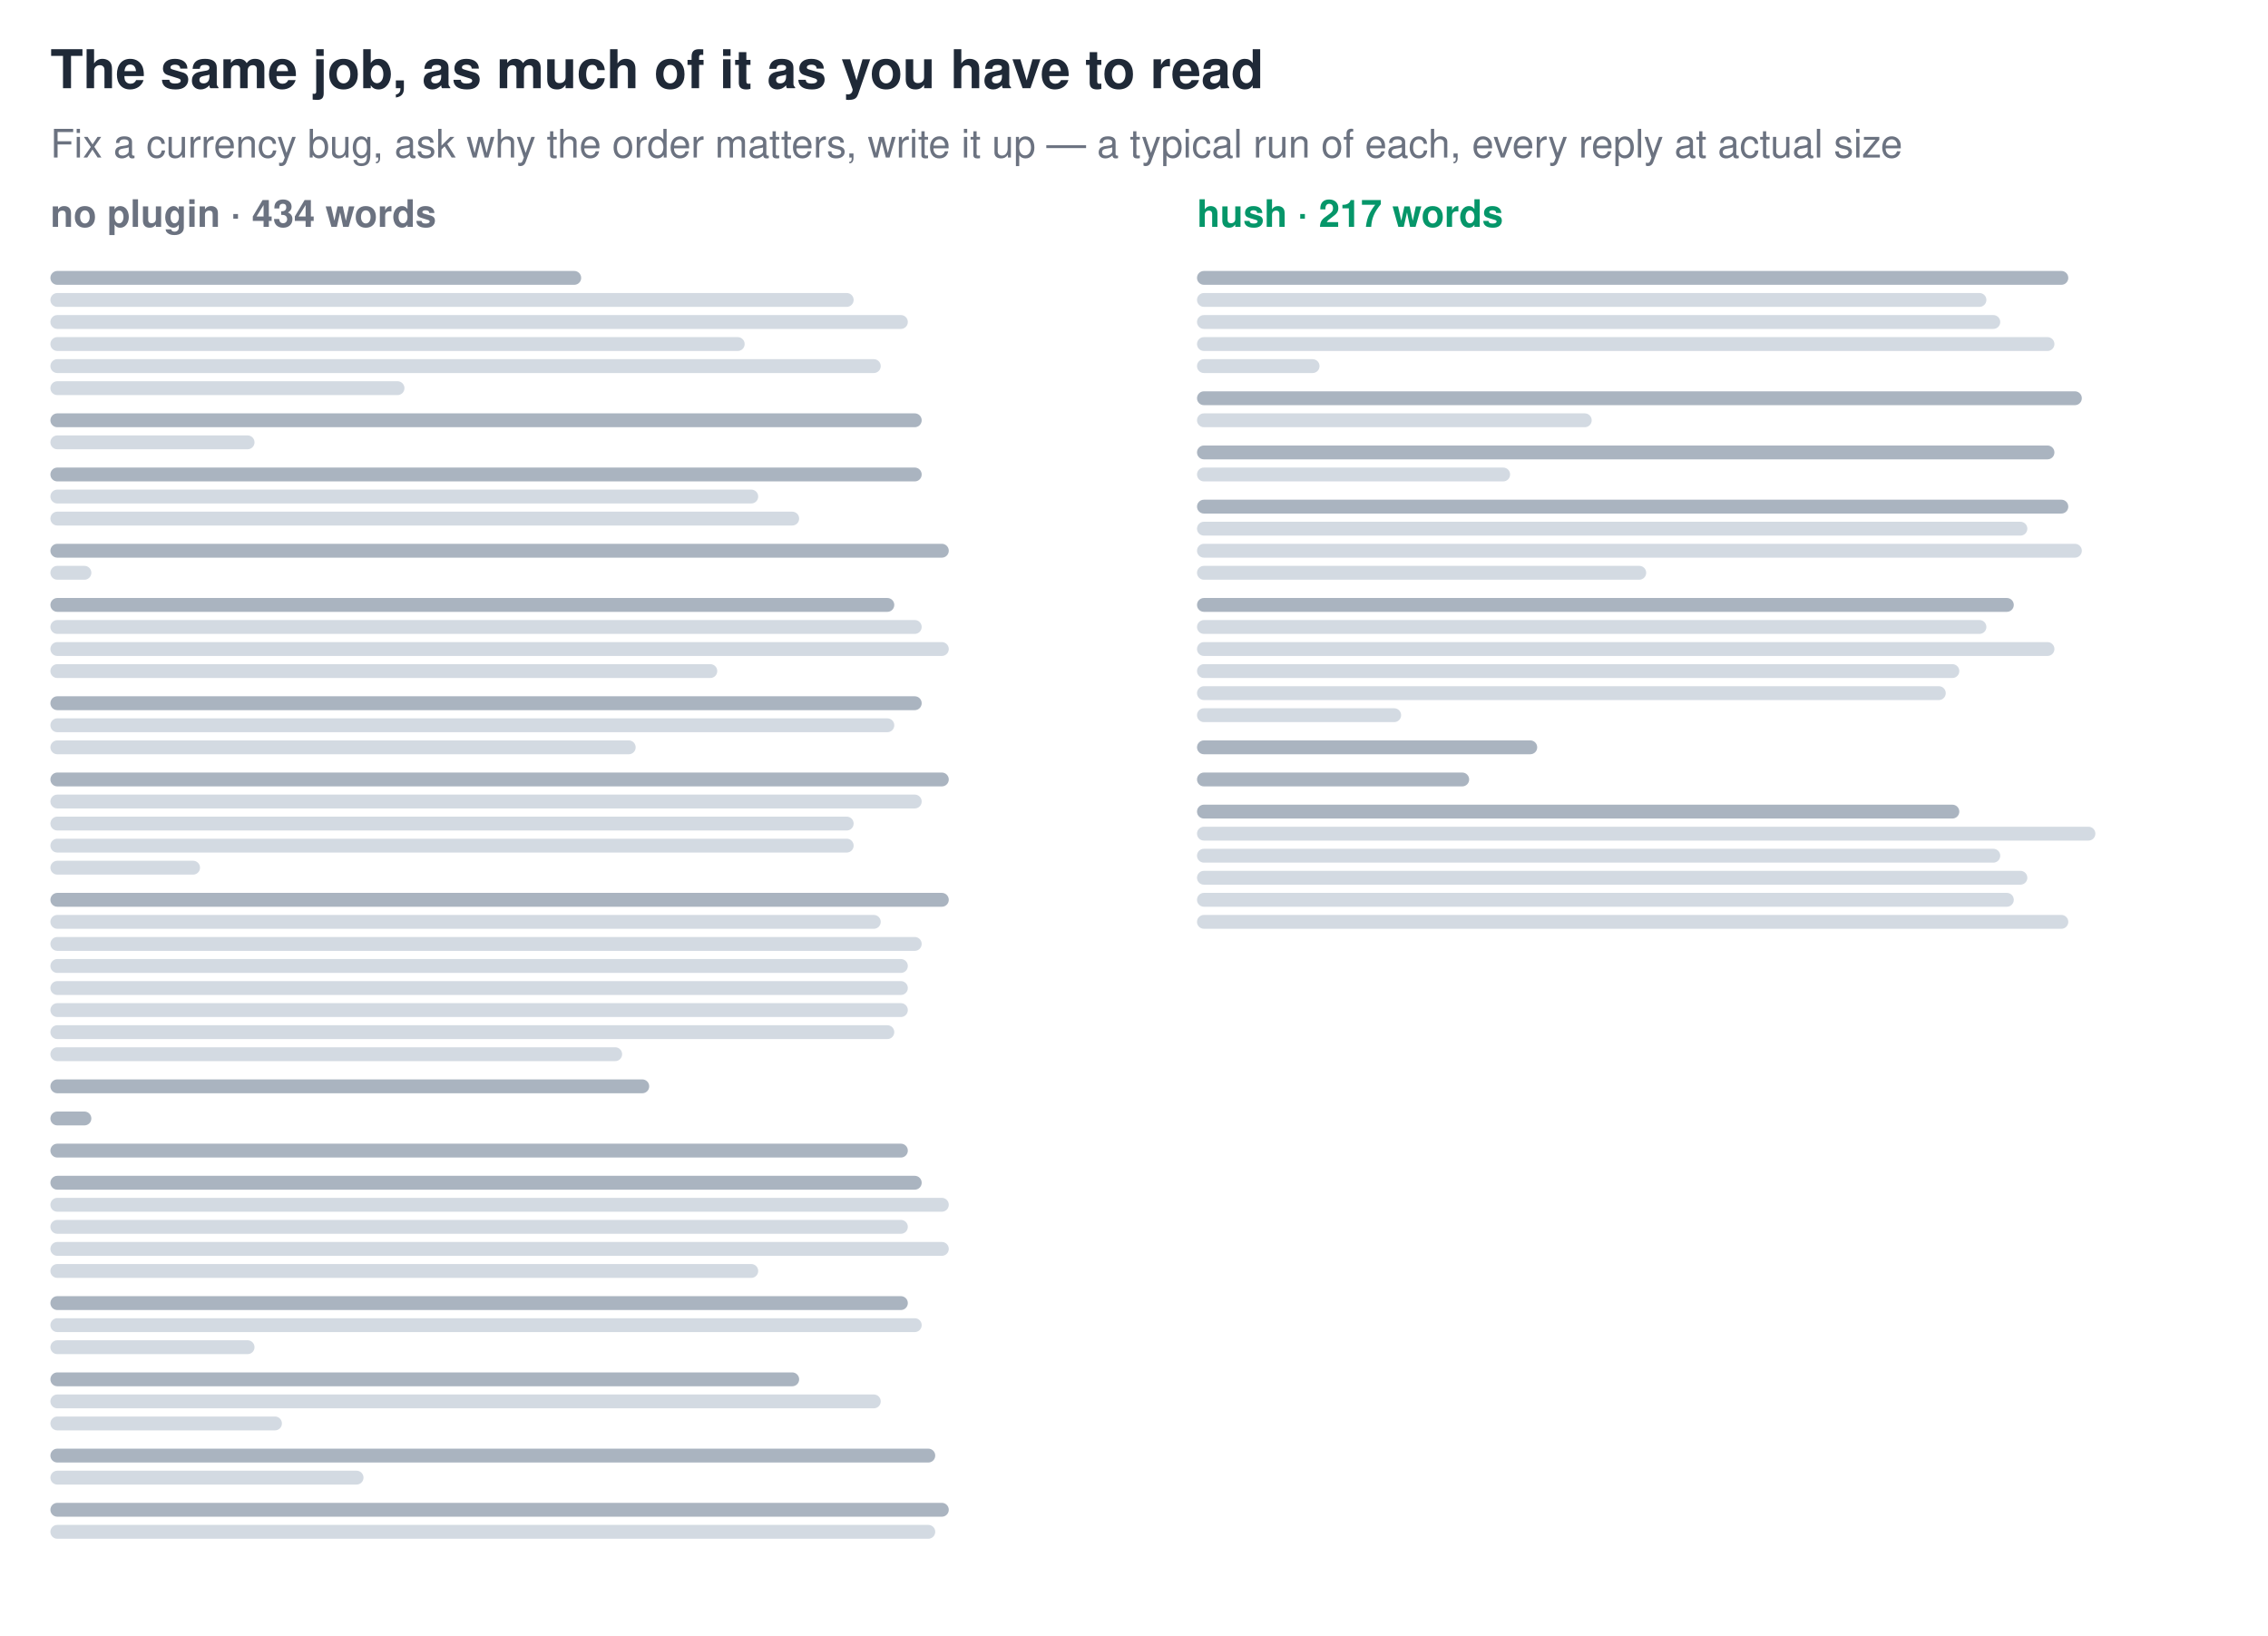
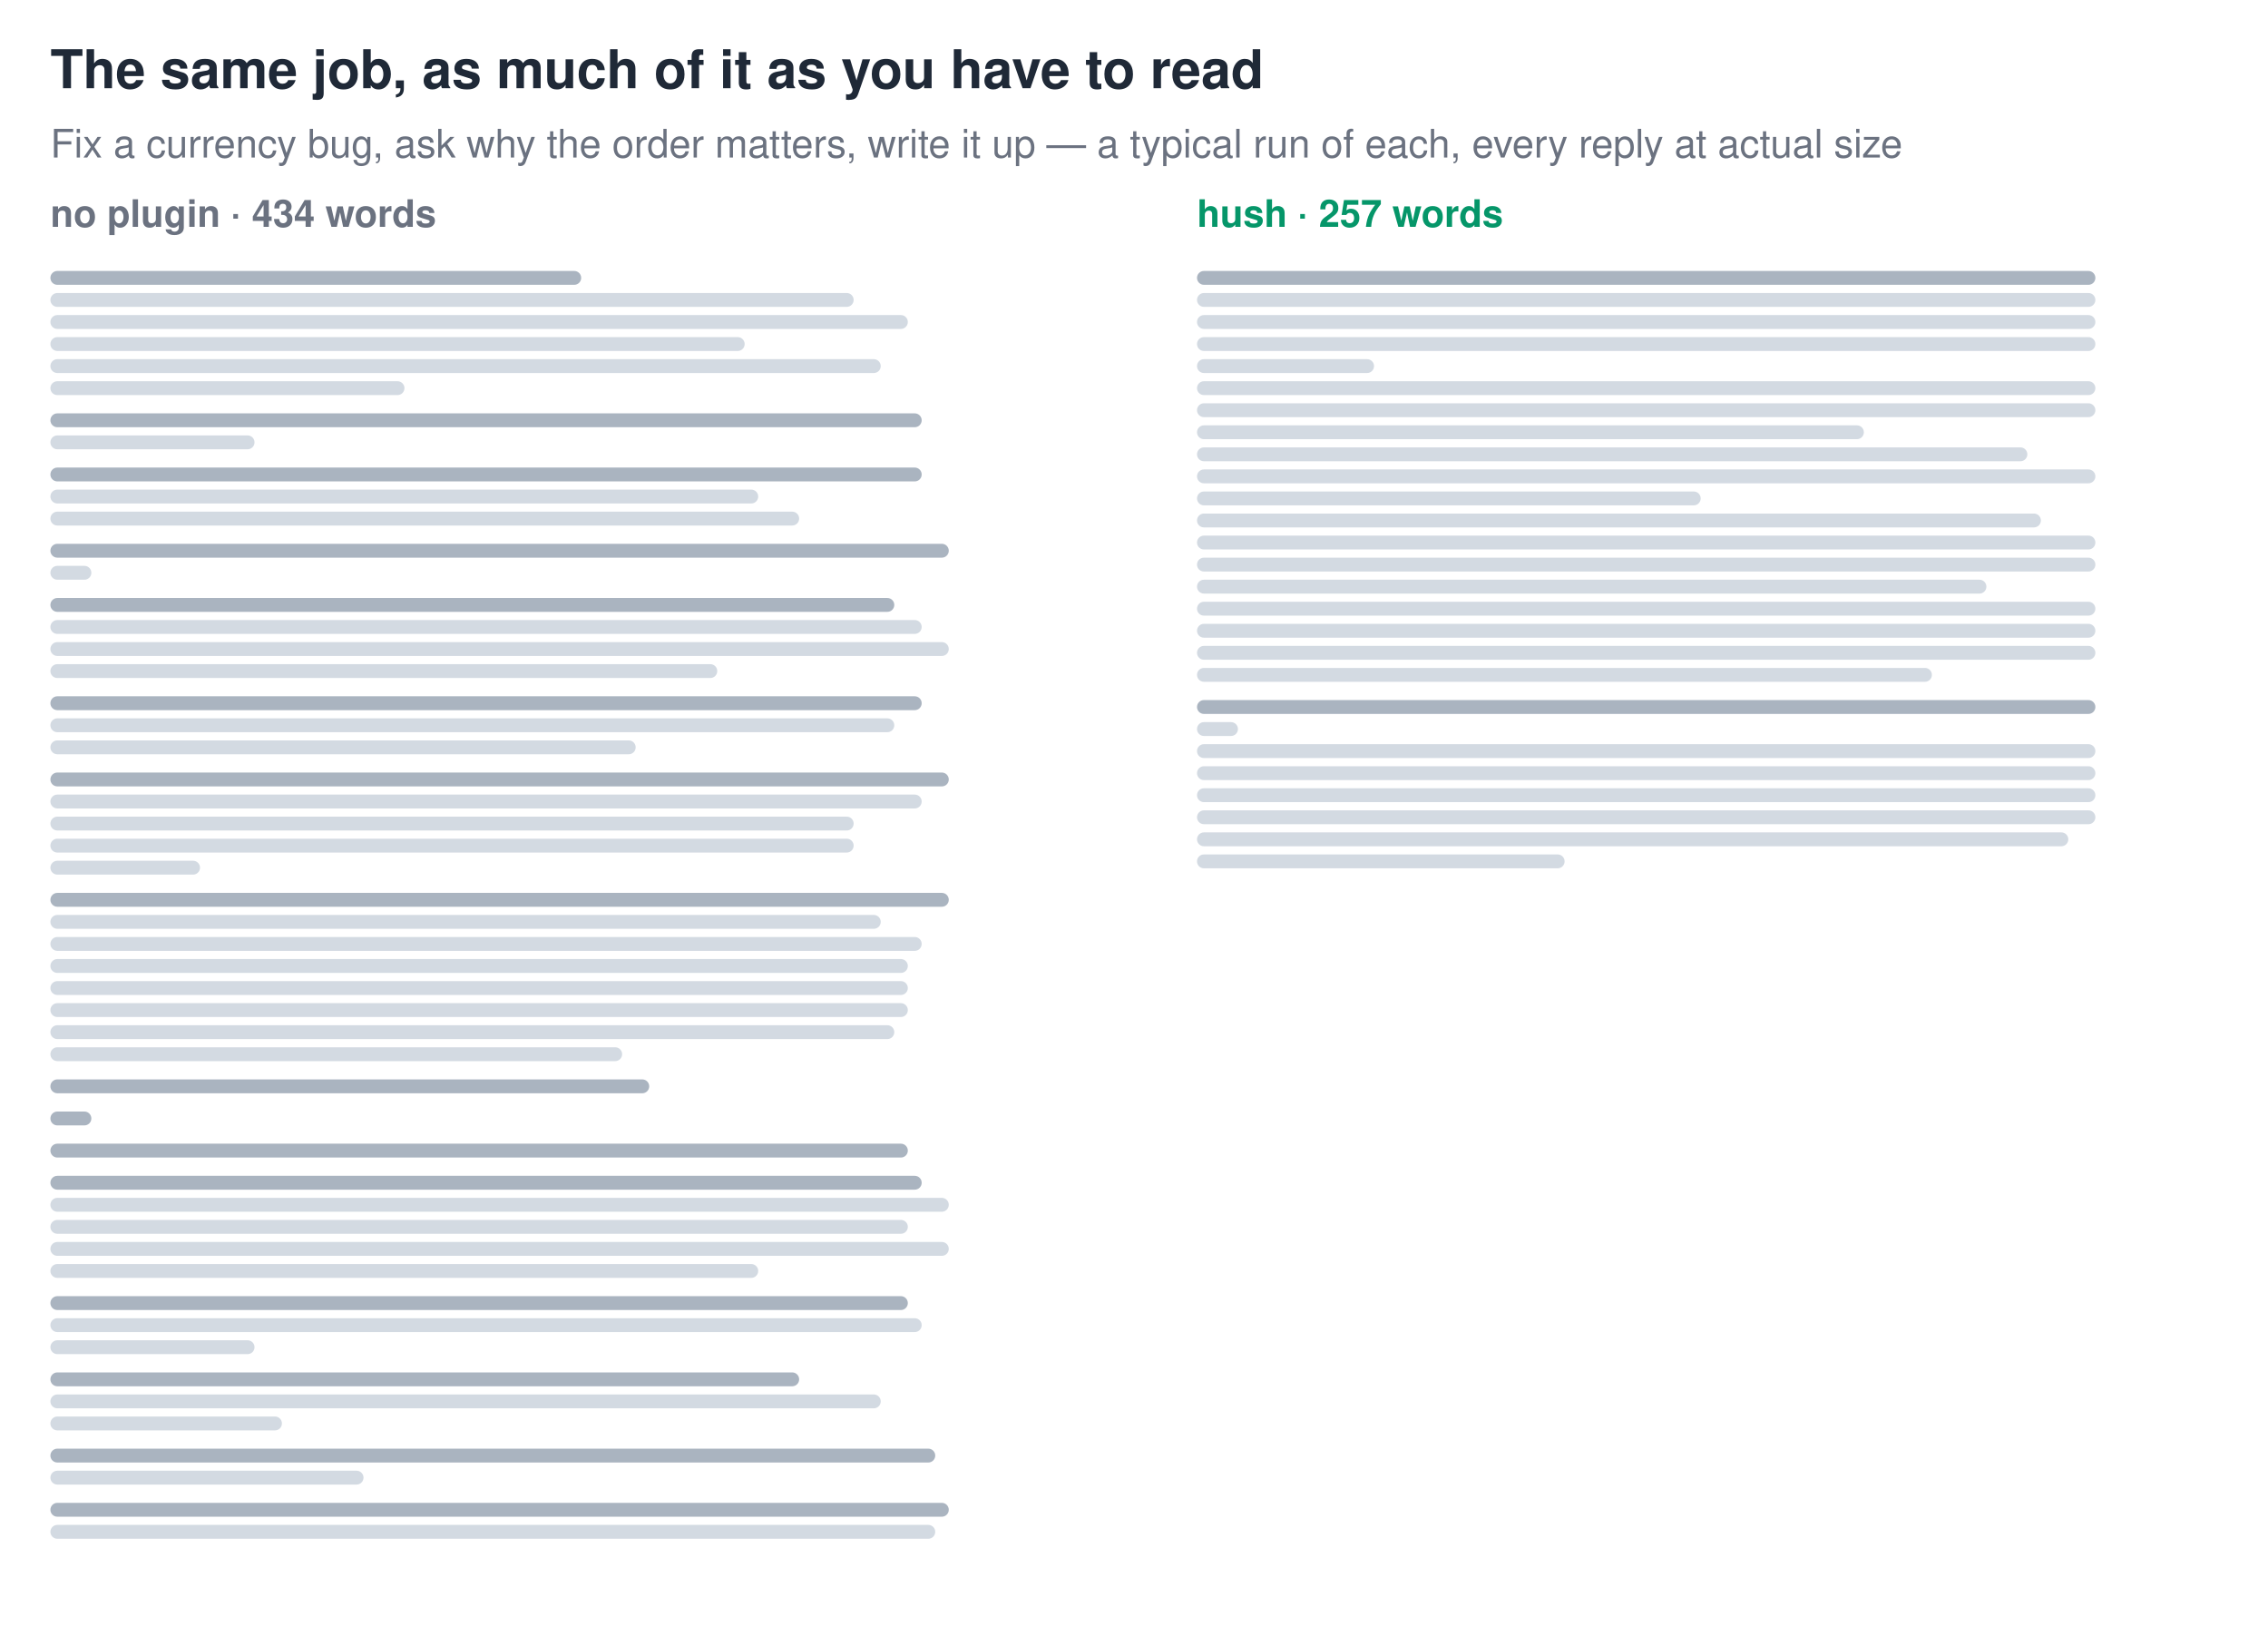
<svg xmlns="http://www.w3.org/2000/svg" viewBox="0 0 720 519" font-family="-apple-system,BlinkMacSystemFont,Segoe UI,Helvetica,Arial,sans-serif">
  <style>
    .title{fill:#1f2937;font-size:17px;font-weight:700}
    .sub{fill:#6b7280;font-size:12.5px}
    .cap{fill:#6b7280;font-size:12px;font-weight:600}
    .caph{fill:#059669;font-size:12px;font-weight:700}
    .ln{fill:#d3dae2}.lead{fill:#aab4c0}
    .foot{fill:#9aa3ad;font-size:11.5px}
    @media (prefers-color-scheme:dark){
      .title{fill:#e6edf3}.sub{fill:#9198a1}.cap{fill:#768390}.caph{fill:#3fb950}
      .ln{fill:#30363d}.lead{fill:#484f58}.foot{fill:#6e7681}
    }
  </style>
  <text x="16" y="28" class="title">The same job, as much of it as you have to read</text>
  <text x="16" y="50" class="sub">Fix a currency bug, ask why the order matters, write it up — a typical run of each, every reply at actual size</text>
  <text x="16" y="72" class="cap">no plugin · 434 words</text>
-   <text x="380" y="72" class="caph">hush · 217 words</text>
+   <text x="380" y="72" class="caph">hush · 257 words</text>
  <rect x="16" y="86.0" width="168.5" height="4.4" rx="2.2" class="lead" />
  <rect x="16" y="93.0" width="255.0" height="4.4" rx="2.2" class="ln" />
  <rect x="16" y="100.0" width="272.2" height="4.4" rx="2.2" class="ln" />
  <rect x="16" y="107.0" width="220.4" height="4.4" rx="2.2" class="ln" />
  <rect x="16" y="114.0" width="263.6" height="4.4" rx="2.2" class="ln" />
  <rect x="16" y="121.0" width="112.4" height="4.4" rx="2.2" class="ln" />
  <rect x="16" y="131.2" width="276.6" height="4.4" rx="2.2" class="lead" />
  <rect x="16" y="138.2" width="64.8" height="4.4" rx="2.2" class="ln" />
  <rect x="16" y="148.4" width="276.6" height="4.4" rx="2.2" class="lead" />
  <rect x="16" y="155.4" width="224.7" height="4.4" rx="2.2" class="ln" />
  <rect x="16" y="162.4" width="237.7" height="4.4" rx="2.2" class="ln" />
  <rect x="16" y="172.6" width="285.2" height="4.4" rx="2.2" class="lead" />
  <rect x="16" y="179.6" width="13.0" height="4.4" rx="2.2" class="ln" />
  <rect x="16" y="189.8" width="267.9" height="4.4" rx="2.2" class="lead" />
  <rect x="16" y="196.8" width="276.6" height="4.4" rx="2.2" class="ln" />
  <rect x="16" y="203.8" width="285.2" height="4.4" rx="2.2" class="ln" />
  <rect x="16" y="210.8" width="211.7" height="4.4" rx="2.2" class="ln" />
  <rect x="16" y="221.0" width="276.6" height="4.4" rx="2.2" class="lead" />
  <rect x="16" y="228.0" width="267.9" height="4.4" rx="2.2" class="ln" />
  <rect x="16" y="235.0" width="185.8" height="4.4" rx="2.2" class="ln" />
  <rect x="16" y="245.2" width="285.2" height="4.4" rx="2.2" class="lead" />
  <rect x="16" y="252.2" width="276.6" height="4.4" rx="2.2" class="ln" />
  <rect x="16" y="259.2" width="255.0" height="4.4" rx="2.2" class="ln" />
  <rect x="16" y="266.2" width="255.0" height="4.4" rx="2.2" class="ln" />
  <rect x="16" y="273.2" width="47.5" height="4.4" rx="2.2" class="ln" />
  <rect x="16" y="283.4" width="285.2" height="4.4" rx="2.2" class="lead" />
  <rect x="16" y="290.4" width="263.6" height="4.4" rx="2.2" class="ln" />
  <rect x="16" y="297.4" width="276.6" height="4.4" rx="2.2" class="ln" />
  <rect x="16" y="304.4" width="272.2" height="4.4" rx="2.2" class="ln" />
  <rect x="16" y="311.4" width="272.2" height="4.4" rx="2.2" class="ln" />
  <rect x="16" y="318.4" width="272.2" height="4.4" rx="2.2" class="ln" />
  <rect x="16" y="325.4" width="267.9" height="4.4" rx="2.2" class="ln" />
  <rect x="16" y="332.4" width="181.5" height="4.4" rx="2.2" class="ln" />
  <rect x="16" y="342.6" width="190.1" height="4.4" rx="2.2" class="lead" />
  <rect x="16" y="352.8" width="13.0" height="4.4" rx="2.2" class="lead" />
  <rect x="16" y="363.0" width="272.2" height="4.4" rx="2.2" class="lead" />
  <rect x="16" y="373.2" width="276.6" height="4.4" rx="2.2" class="lead" />
  <rect x="16" y="380.2" width="285.2" height="4.4" rx="2.2" class="ln" />
  <rect x="16" y="387.2" width="272.2" height="4.4" rx="2.2" class="ln" />
  <rect x="16" y="394.2" width="285.2" height="4.4" rx="2.2" class="ln" />
  <rect x="16" y="401.2" width="224.7" height="4.4" rx="2.2" class="ln" />
  <rect x="16" y="411.4" width="272.2" height="4.4" rx="2.2" class="lead" />
  <rect x="16" y="418.4" width="276.6" height="4.4" rx="2.2" class="ln" />
  <rect x="16" y="425.4" width="64.8" height="4.4" rx="2.2" class="ln" />
  <rect x="16" y="435.6" width="237.7" height="4.4" rx="2.2" class="lead" />
  <rect x="16" y="442.6" width="263.6" height="4.4" rx="2.2" class="ln" />
  <rect x="16" y="449.6" width="73.5" height="4.4" rx="2.2" class="ln" />
  <rect x="16" y="459.8" width="280.9" height="4.4" rx="2.2" class="lead" />
  <rect x="16" y="466.8" width="99.4" height="4.4" rx="2.2" class="ln" />
  <rect x="16" y="477.0" width="285.2" height="4.4" rx="2.2" class="lead" />
  <rect x="16" y="484.0" width="280.9" height="4.4" rx="2.2" class="ln" />
-   <rect x="380" y="86.0" width="276.6" height="4.4" rx="2.2" class="lead" />
-   <rect x="380" y="93.0" width="250.6" height="4.4" rx="2.2" class="ln" />
-   <rect x="380" y="100.0" width="255.0" height="4.4" rx="2.2" class="ln" />
-   <rect x="380" y="107.0" width="272.2" height="4.4" rx="2.2" class="ln" />
-   <rect x="380" y="114.0" width="38.9" height="4.4" rx="2.2" class="ln" />
-   <rect x="380" y="124.2" width="280.9" height="4.4" rx="2.2" class="lead" />
-   <rect x="380" y="131.2" width="125.3" height="4.4" rx="2.2" class="ln" />
-   <rect x="380" y="141.4" width="272.2" height="4.4" rx="2.2" class="lead" />
-   <rect x="380" y="148.4" width="99.4" height="4.4" rx="2.2" class="ln" />
-   <rect x="380" y="158.6" width="276.6" height="4.4" rx="2.2" class="lead" />
-   <rect x="380" y="165.6" width="263.6" height="4.4" rx="2.2" class="ln" />
-   <rect x="380" y="172.6" width="280.9" height="4.4" rx="2.2" class="ln" />
-   <rect x="380" y="179.6" width="142.6" height="4.4" rx="2.2" class="ln" />
-   <rect x="380" y="189.8" width="259.3" height="4.4" rx="2.2" class="lead" />
-   <rect x="380" y="196.8" width="250.6" height="4.4" rx="2.2" class="ln" />
-   <rect x="380" y="203.8" width="272.2" height="4.4" rx="2.2" class="ln" />
-   <rect x="380" y="210.8" width="242.0" height="4.4" rx="2.2" class="ln" />
-   <rect x="380" y="217.8" width="237.7" height="4.4" rx="2.2" class="ln" />
-   <rect x="380" y="224.8" width="64.8" height="4.4" rx="2.2" class="ln" />
-   <rect x="380" y="235.0" width="108.0" height="4.4" rx="2.2" class="lead" />
-   <rect x="380" y="245.2" width="86.4" height="4.4" rx="2.2" class="lead" />
-   <rect x="380" y="255.4" width="242.0" height="4.4" rx="2.2" class="lead" />
-   <rect x="380" y="262.4" width="285.2" height="4.4" rx="2.2" class="ln" />
-   <rect x="380" y="269.4" width="255.0" height="4.4" rx="2.2" class="ln" />
-   <rect x="380" y="276.4" width="263.6" height="4.4" rx="2.2" class="ln" />
-   <rect x="380" y="283.4" width="259.3" height="4.4" rx="2.2" class="ln" />
-   <rect x="380" y="290.4" width="276.6" height="4.4" rx="2.2" class="ln" />
+   <rect x="380" y="86.0" width="285.2" height="4.4" rx="2.2" class="lead" />
+   <rect x="380" y="93.0" width="285.2" height="4.4" rx="2.2" class="ln" />
+   <rect x="380" y="100.0" width="285.2" height="4.4" rx="2.2" class="ln" />
+   <rect x="380" y="107.0" width="285.2" height="4.4" rx="2.2" class="ln" />
+   <rect x="380" y="114.0" width="56.2" height="4.4" rx="2.2" class="ln" />
+   <rect x="380" y="121.0" width="285.2" height="4.4" rx="2.2" class="ln" />
+   <rect x="380" y="128.0" width="285.2" height="4.4" rx="2.2" class="ln" />
+   <rect x="380" y="135.0" width="211.7" height="4.4" rx="2.2" class="ln" />
+   <rect x="380" y="142.0" width="263.6" height="4.4" rx="2.2" class="ln" />
+   <rect x="380" y="149.0" width="285.2" height="4.4" rx="2.2" class="ln" />
+   <rect x="380" y="156.0" width="159.9" height="4.4" rx="2.2" class="ln" />
+   <rect x="380" y="163.0" width="267.9" height="4.4" rx="2.2" class="ln" />
+   <rect x="380" y="170.0" width="285.2" height="4.4" rx="2.2" class="ln" />
+   <rect x="380" y="177.0" width="285.2" height="4.4" rx="2.2" class="ln" />
+   <rect x="380" y="184.0" width="250.6" height="4.4" rx="2.2" class="ln" />
+   <rect x="380" y="191.0" width="285.2" height="4.4" rx="2.2" class="ln" />
+   <rect x="380" y="198.0" width="285.2" height="4.4" rx="2.2" class="ln" />
+   <rect x="380" y="205.0" width="285.2" height="4.4" rx="2.2" class="ln" />
+   <rect x="380" y="212.0" width="233.3" height="4.4" rx="2.2" class="ln" />
+   <rect x="380" y="222.2" width="285.2" height="4.4" rx="2.2" class="lead" />
+   <rect x="380" y="229.2" width="13" height="4.4" rx="2.2" class="ln" />
+   <rect x="380" y="236.2" width="285.2" height="4.4" rx="2.2" class="ln" />
+   <rect x="380" y="243.2" width="285.2" height="4.4" rx="2.2" class="ln" />
+   <rect x="380" y="250.2" width="285.2" height="4.4" rx="2.2" class="ln" />
+   <rect x="380" y="257.2" width="285.2" height="4.4" rx="2.2" class="ln" />
+   <rect x="380" y="264.2" width="276.6" height="4.4" rx="2.2" class="ln" />
+   <rect x="380" y="271.2" width="116.7" height="4.4" rx="2.2" class="ln" />
</svg>
